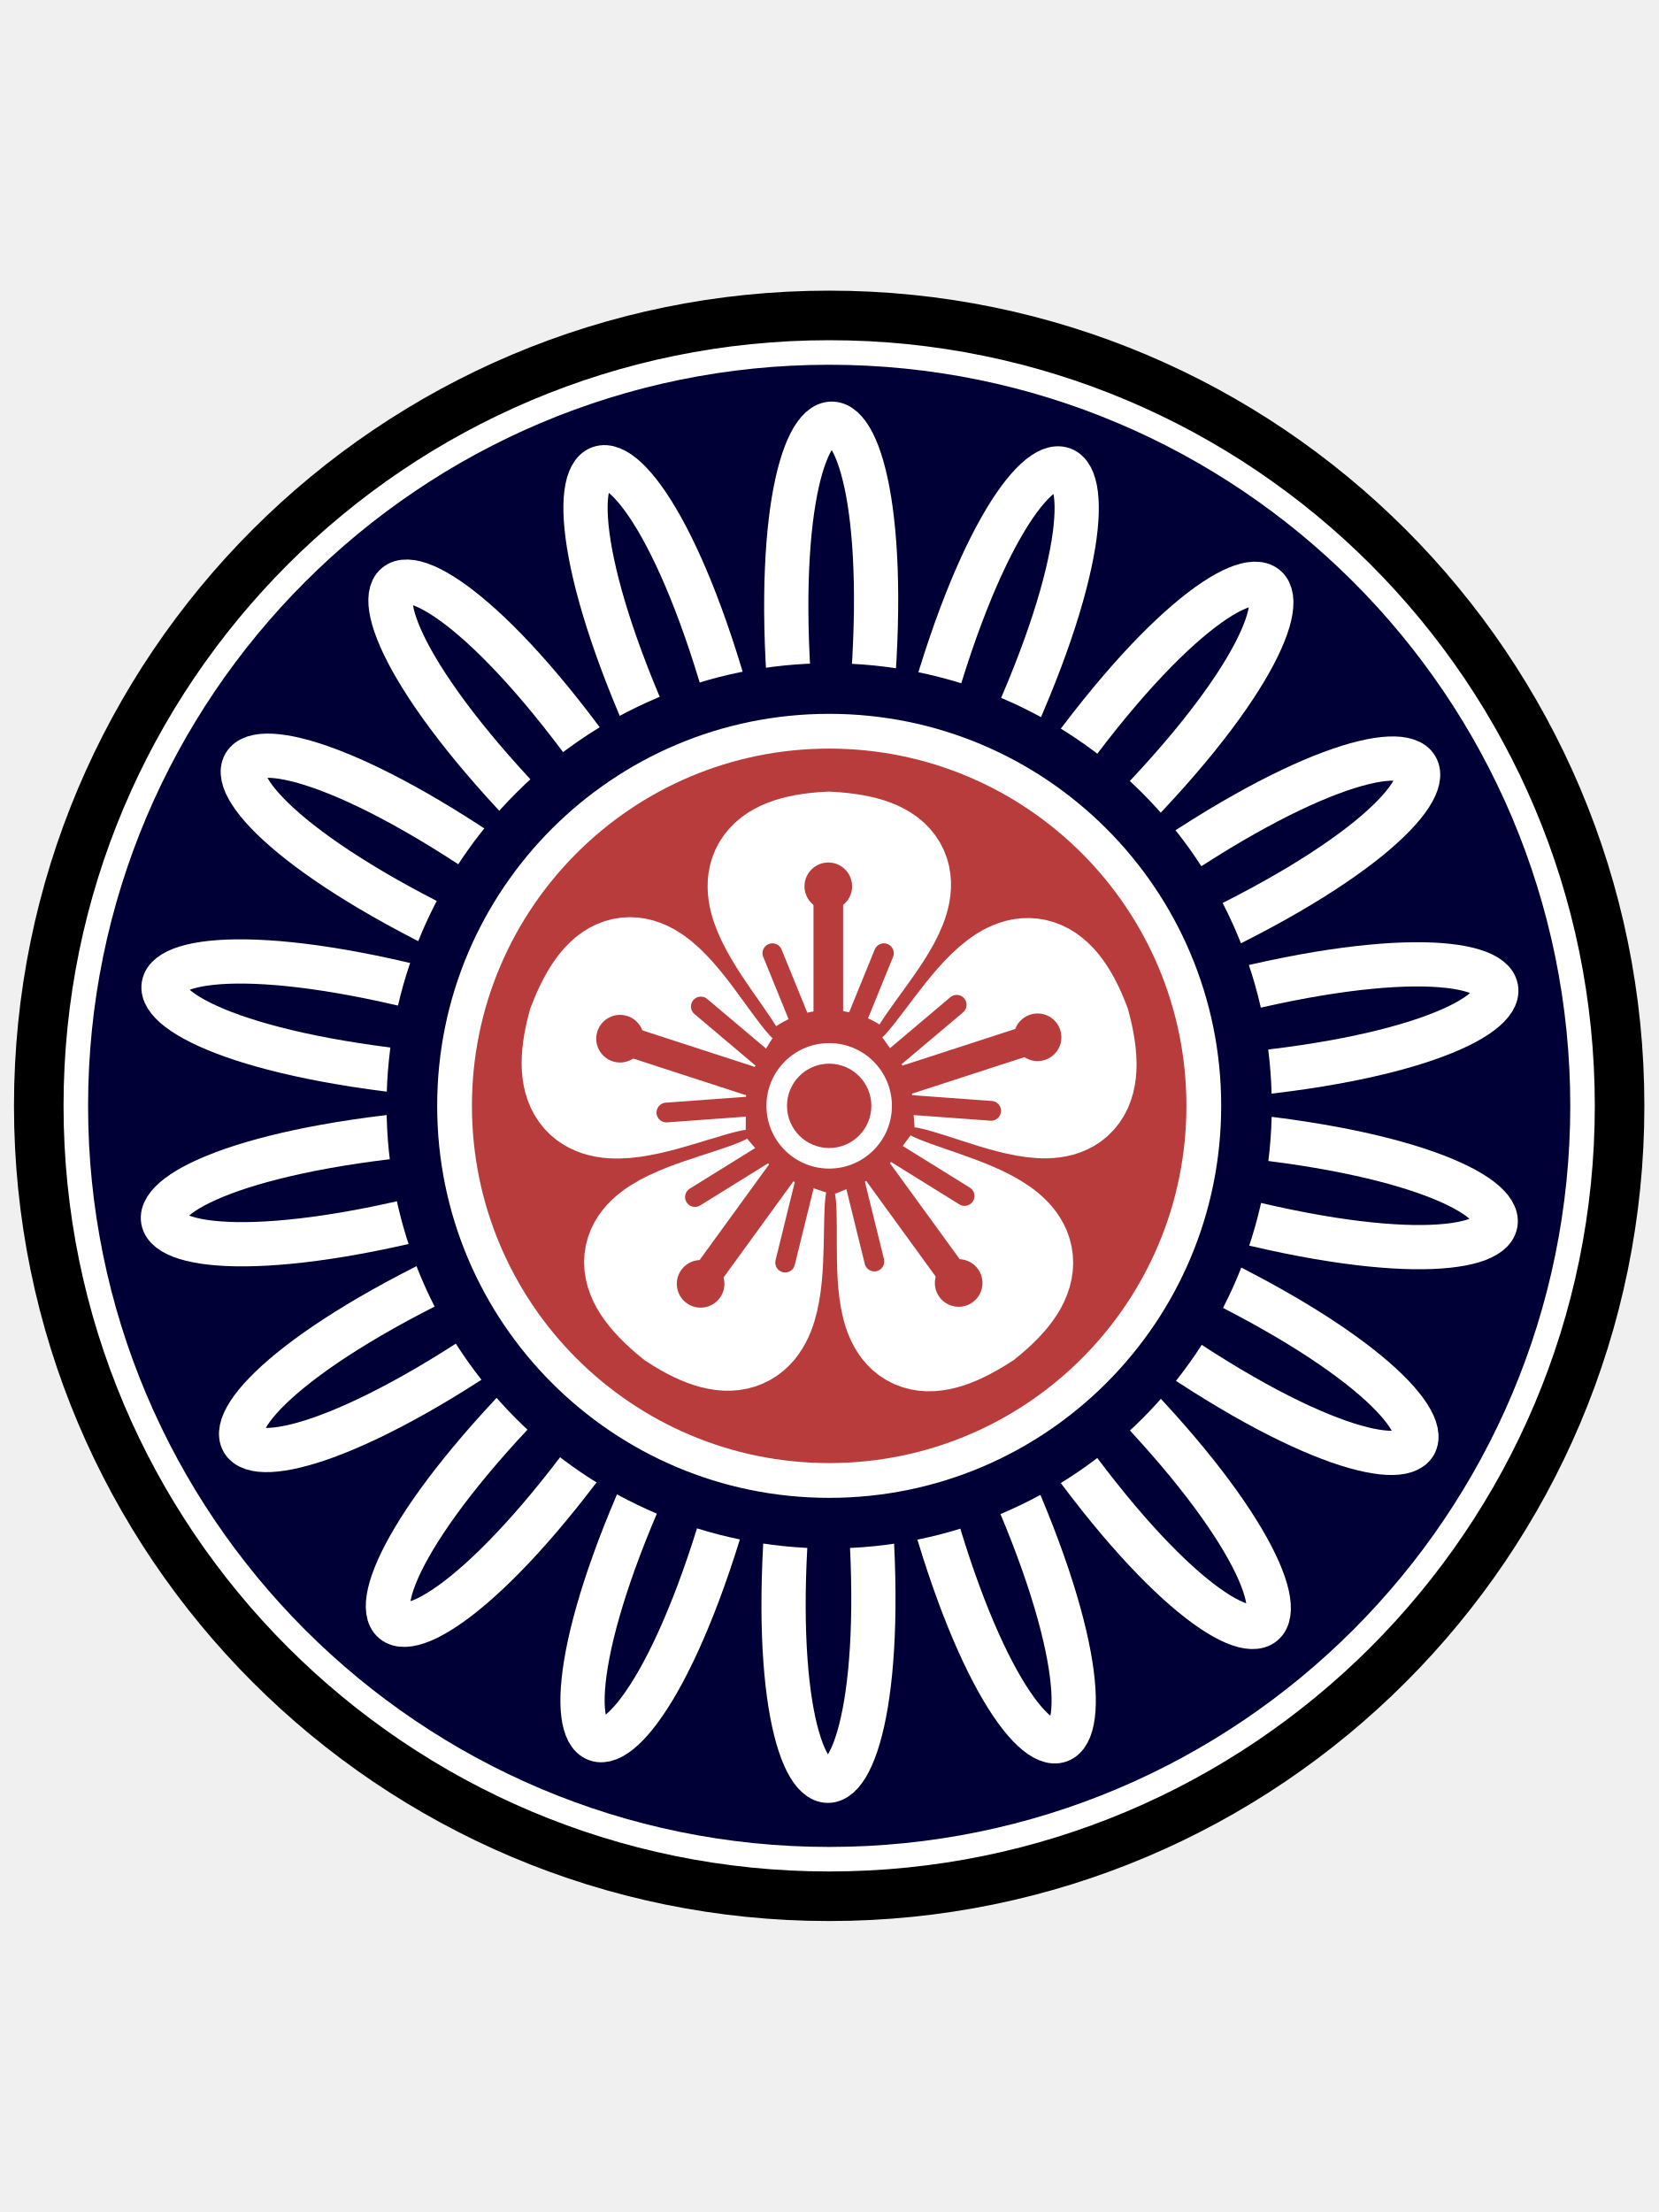
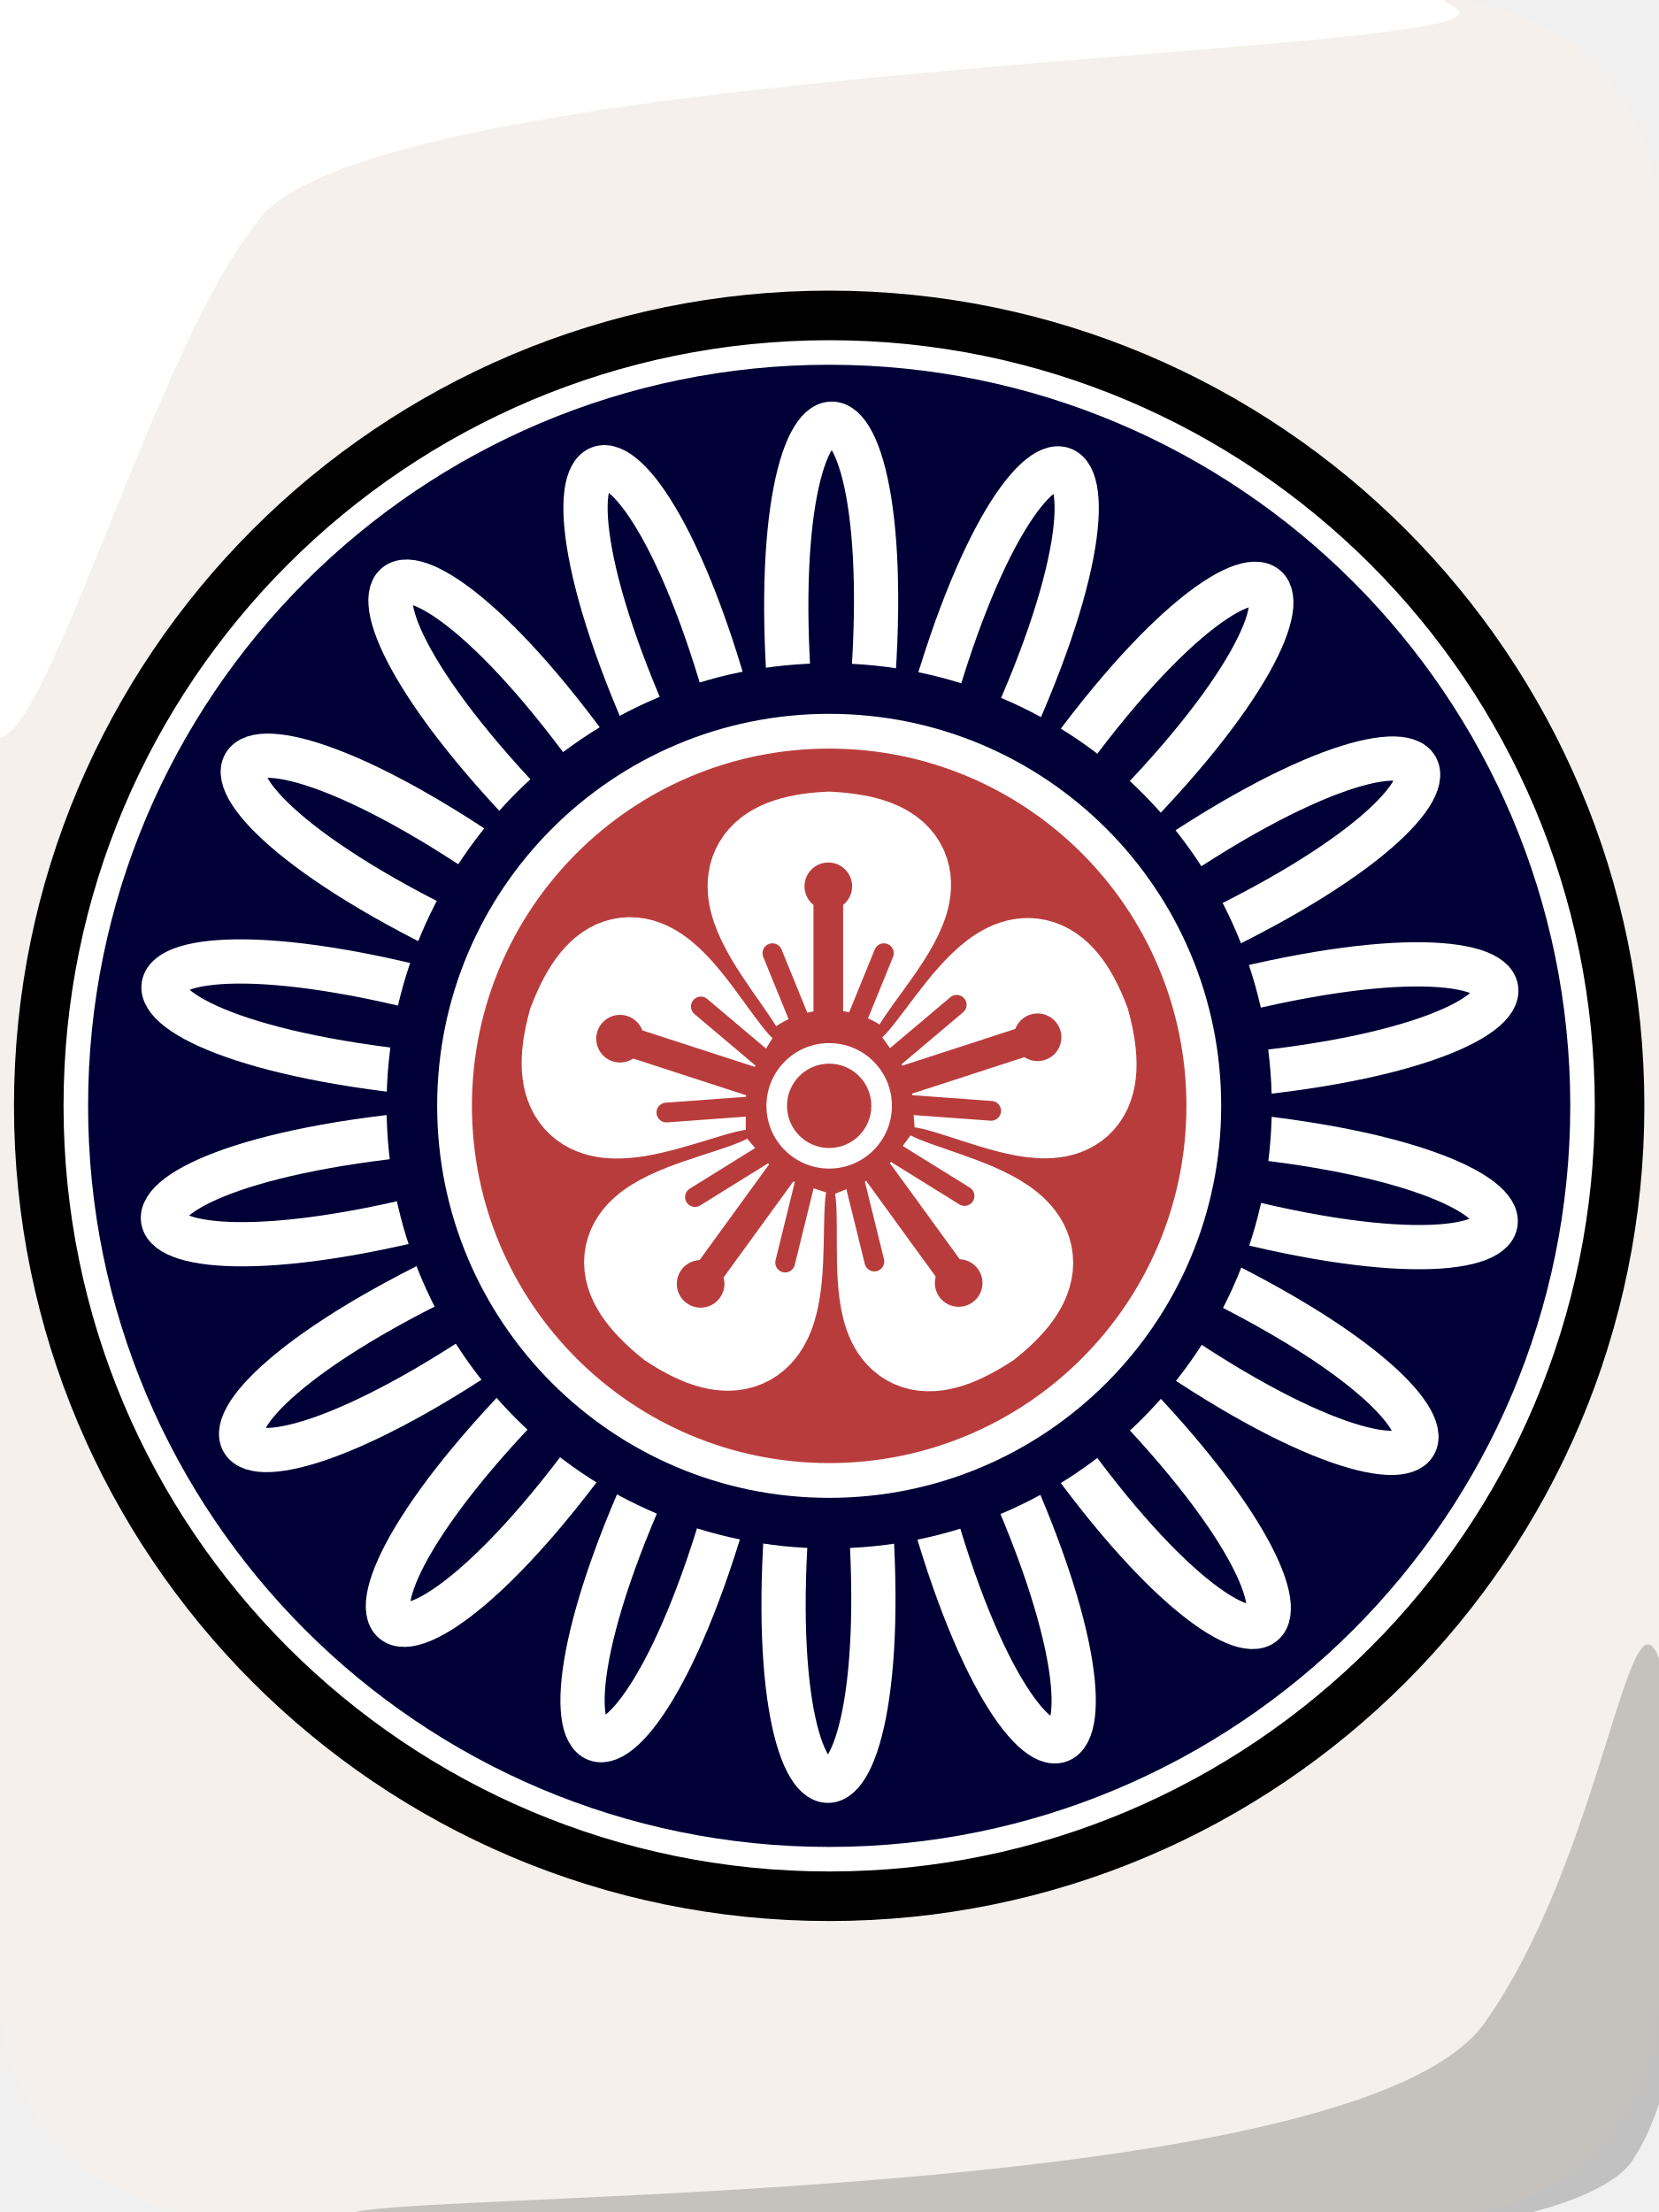
<svg xmlns="http://www.w3.org/2000/svg" xmlns:xlink="http://www.w3.org/1999/xlink" width="300" height="400">
+   <g transform="translate(0 -652.362)">
+     <rect width="300.059" height="400.778" y="652.284" ry="40" style="opacity:1;fill:#f5f0eb;fill-opacity:1;fill-rule:nonzero;stroke:none;stroke-width:10;stroke-linecap:butt;stroke-linejoin:round;stroke-miterlimit:4;stroke-dasharray:none;stroke-dashoffset:0;stroke-opacity:1" />
+     <path d="M-4.769 775.071c-4.881-33.076-12.077-100.834 3.49-123.007 20.277-26.12 234.78-20.433 264.593 1.846 12.9 8.739-192.964 9.211-216.215 37.835C24.391 719.112.651 818.187-4.769 775.07Z" mask="url(#b)" style="fill:#fff;fill-opacity:1;fill-rule:evenodd;stroke:none;stroke-width:1px;stroke-linecap:butt;stroke-linejoin:miter;stroke-opacity:1;filter:url(#a)" />
+     <path d="M151.736 1025.018c-3.327-9.314-10.249-68.454 5.318-90.627 20.277-26.12 219.436-16.458 231.555-9.932 11.074 5.317-178.604.06-204.851 34.867-21.594 30-26.501 82.178-32.022 65.692z" mask="url(#c)" style="fill:#000;fill-opacity:.196;fill-rule:evenodd;stroke:none;stroke-width:1px;stroke-linecap:butt;stroke-linejoin:miter;stroke-opacity:1;filter:url(#a)" transform="rotate(180 225.969 988.943)" />
+   </g>
  <g transform="matrix(.89332 0 0 .89332 -207.387 -311.331)">
    <circle cx="400" cy="572.362" r="160" style="opacity:1;fill:#fff;fill-opacity:1;fill-rule:nonzero;stroke:#000;stroke-width:10.033;stroke-linecap:butt;stroke-linejoin:round;stroke-miterlimit:4;stroke-dasharray:none;stroke-dashoffset:0;stroke-opacity:1" />
    <circle cx="400" cy="572.362" r="145" style="opacity:1;fill:#000037;fill-opacity:1;fill-rule:nonzero;stroke:#000037;stroke-width:10.033;stroke-linecap:butt;stroke-linejoin:round;stroke-miterlimit:4;stroke-dasharray:none;stroke-dashoffset:0;stroke-opacity:1" />
    <g transform="translate(.354)">
      <path id="a" d="M392.327 496.48c-8.272-82.935 24.083-82.938 15.288 0" style="fill:none;fill-rule:evenodd;stroke:#fff;stroke-width:8.955;stroke-linecap:round;stroke-linejoin:miter;stroke-miterlimit:4;stroke-dasharray:none;stroke-opacity:1" />
      <g transform="translate(-31 -64.5)">
        <use xlink:href="#a" width="100%" height="100%" transform="rotate(20 230.025 691.537)" />
        <use xlink:href="#a" width="100%" height="100%" transform="rotate(40 325.532 646.348)" />
        <use xlink:href="#a" width="100%" height="100%" transform="rotate(60 358.702 630.653)" />
        <use xlink:href="#a" width="100%" height="100%" transform="rotate(80 376.35 622.303)" />
        <use xlink:href="#a" width="100%" height="100%" transform="rotate(100 387.87 616.852)" />
        <use xlink:href="#a" width="100%" height="100%" transform="rotate(120 396.42 612.807)" />
        <use xlink:href="#a" width="100%" height="100%" transform="rotate(140 403.39 609.509)" />
        <use xlink:href="#a" width="100%" height="100%" transform="rotate(160 409.52 606.608)" />
        <use xlink:href="#a" width="100%" height="100%" transform="rotate(180 415.28 603.883)" />
        <use xlink:href="#a" width="100%" height="100%" transform="rotate(-160 421.04 601.158)" />
        <use xlink:href="#a" width="100%" height="100%" transform="rotate(-140 427.17 598.258)" />
        <use xlink:href="#a" width="100%" height="100%" transform="rotate(-120 434.14 594.96)" />
        <use xlink:href="#a" width="100%" height="100%" transform="rotate(-100 442.69 590.914)" />
        <use xlink:href="#a" width="100%" height="100%" transform="rotate(-80 454.21 585.464)" />
        <use xlink:href="#a" width="100%" height="100%" transform="rotate(-60 471.859 577.113)" />
        <use xlink:href="#a" width="100%" height="100%" transform="rotate(-40 505.028 561.419)" />
        <use xlink:href="#a" width="100%" height="100%" transform="rotate(-20 600.536 516.23)" />
      </g>
    </g>
    <circle cx="400" cy="572.362" r="84.474" style="opacity:1;fill:#fff;fill-opacity:1;fill-rule:nonzero;stroke:#000037;stroke-width:10.24;stroke-linecap:butt;stroke-linejoin:round;stroke-miterlimit:4;stroke-dasharray:none;stroke-dashoffset:0;stroke-opacity:1" />
    <circle cx="400" cy="572.362" r="72.315" style="opacity:1;fill:#b93c3c;fill-opacity:1;fill-rule:nonzero;stroke:none;stroke-width:12;stroke-linecap:round;stroke-linejoin:round;stroke-miterlimit:4;stroke-dasharray:none;stroke-dashoffset:0;stroke-opacity:1" />
    <g id="c" transform="translate(-.177 .088)">
      <path d="M401.332 554.245c-3.146-9.94-29.568-32.568-1.223-34.015 29.37 1.6.872 23.529-1.718 34.178" style="fill:none;fill-rule:evenodd;stroke:#fff;stroke-width:23.11;stroke-linecap:butt;stroke-linejoin:miter;stroke-miterlimit:4;stroke-dasharray:none;stroke-opacity:1" />
      <path d="M400 555.191v-25.657" style="fill:none;fill-rule:evenodd;stroke:#b93c3c;stroke-width:6;stroke-linecap:round;stroke-linejoin:round;stroke-miterlimit:4;stroke-dasharray:none;stroke-opacity:1" />
      <circle cx="400" cy="527.834" r="4.819" style="opacity:1;fill:#b93c3c;fill-opacity:1;fill-rule:nonzero;stroke:none;stroke-width:3;stroke-linecap:round;stroke-linejoin:round;stroke-miterlimit:4;stroke-dasharray:none;stroke-dashoffset:0;stroke-opacity:1" />
      <path id="b" d="m404.688 557.487 6.565-16.11" style="fill:none;fill-rule:evenodd;stroke:#b93c3c;stroke-width:4;stroke-linecap:round;stroke-linejoin:miter;stroke-miterlimit:4;stroke-dasharray:none;stroke-opacity:1" />
      <use xlink:href="#b" width="100%" height="100%" transform="matrix(-1 0 0 1 799.938 0)" />
    </g>
    <circle cx="400" cy="572.362" r="16.035" style="opacity:1;fill:#fff;fill-opacity:1;fill-rule:nonzero;stroke:#b93c3c;stroke-width:6.67;stroke-linecap:round;stroke-linejoin:round;stroke-miterlimit:4;stroke-dasharray:none;stroke-dashoffset:0;stroke-opacity:1" />
    <circle cx="400" cy="572.362" r="8.537" style="opacity:1;fill:#b93c3c;fill-opacity:1;fill-rule:nonzero;stroke:none;stroke-width:6;stroke-linecap:round;stroke-linejoin:round;stroke-miterlimit:4;stroke-dasharray:none;stroke-dashoffset:0;stroke-opacity:1" />
    <use xlink:href="#c" id="d" width="100%" height="100%" x="0" y="0" transform="rotate(-72 399.973 572.358)" />
    <use xlink:href="#d" id="e" width="100%" height="100%" x="0" y="0" transform="rotate(-72 399.973 572.358)" />
    <use xlink:href="#e" id="f" width="100%" height="100%" x="0" y="0" transform="rotate(-72 399.973 572.358)" />
    <use xlink:href="#f" width="100%" height="100%" transform="rotate(-72 399.973 572.358)" />
  </g>
</svg>
